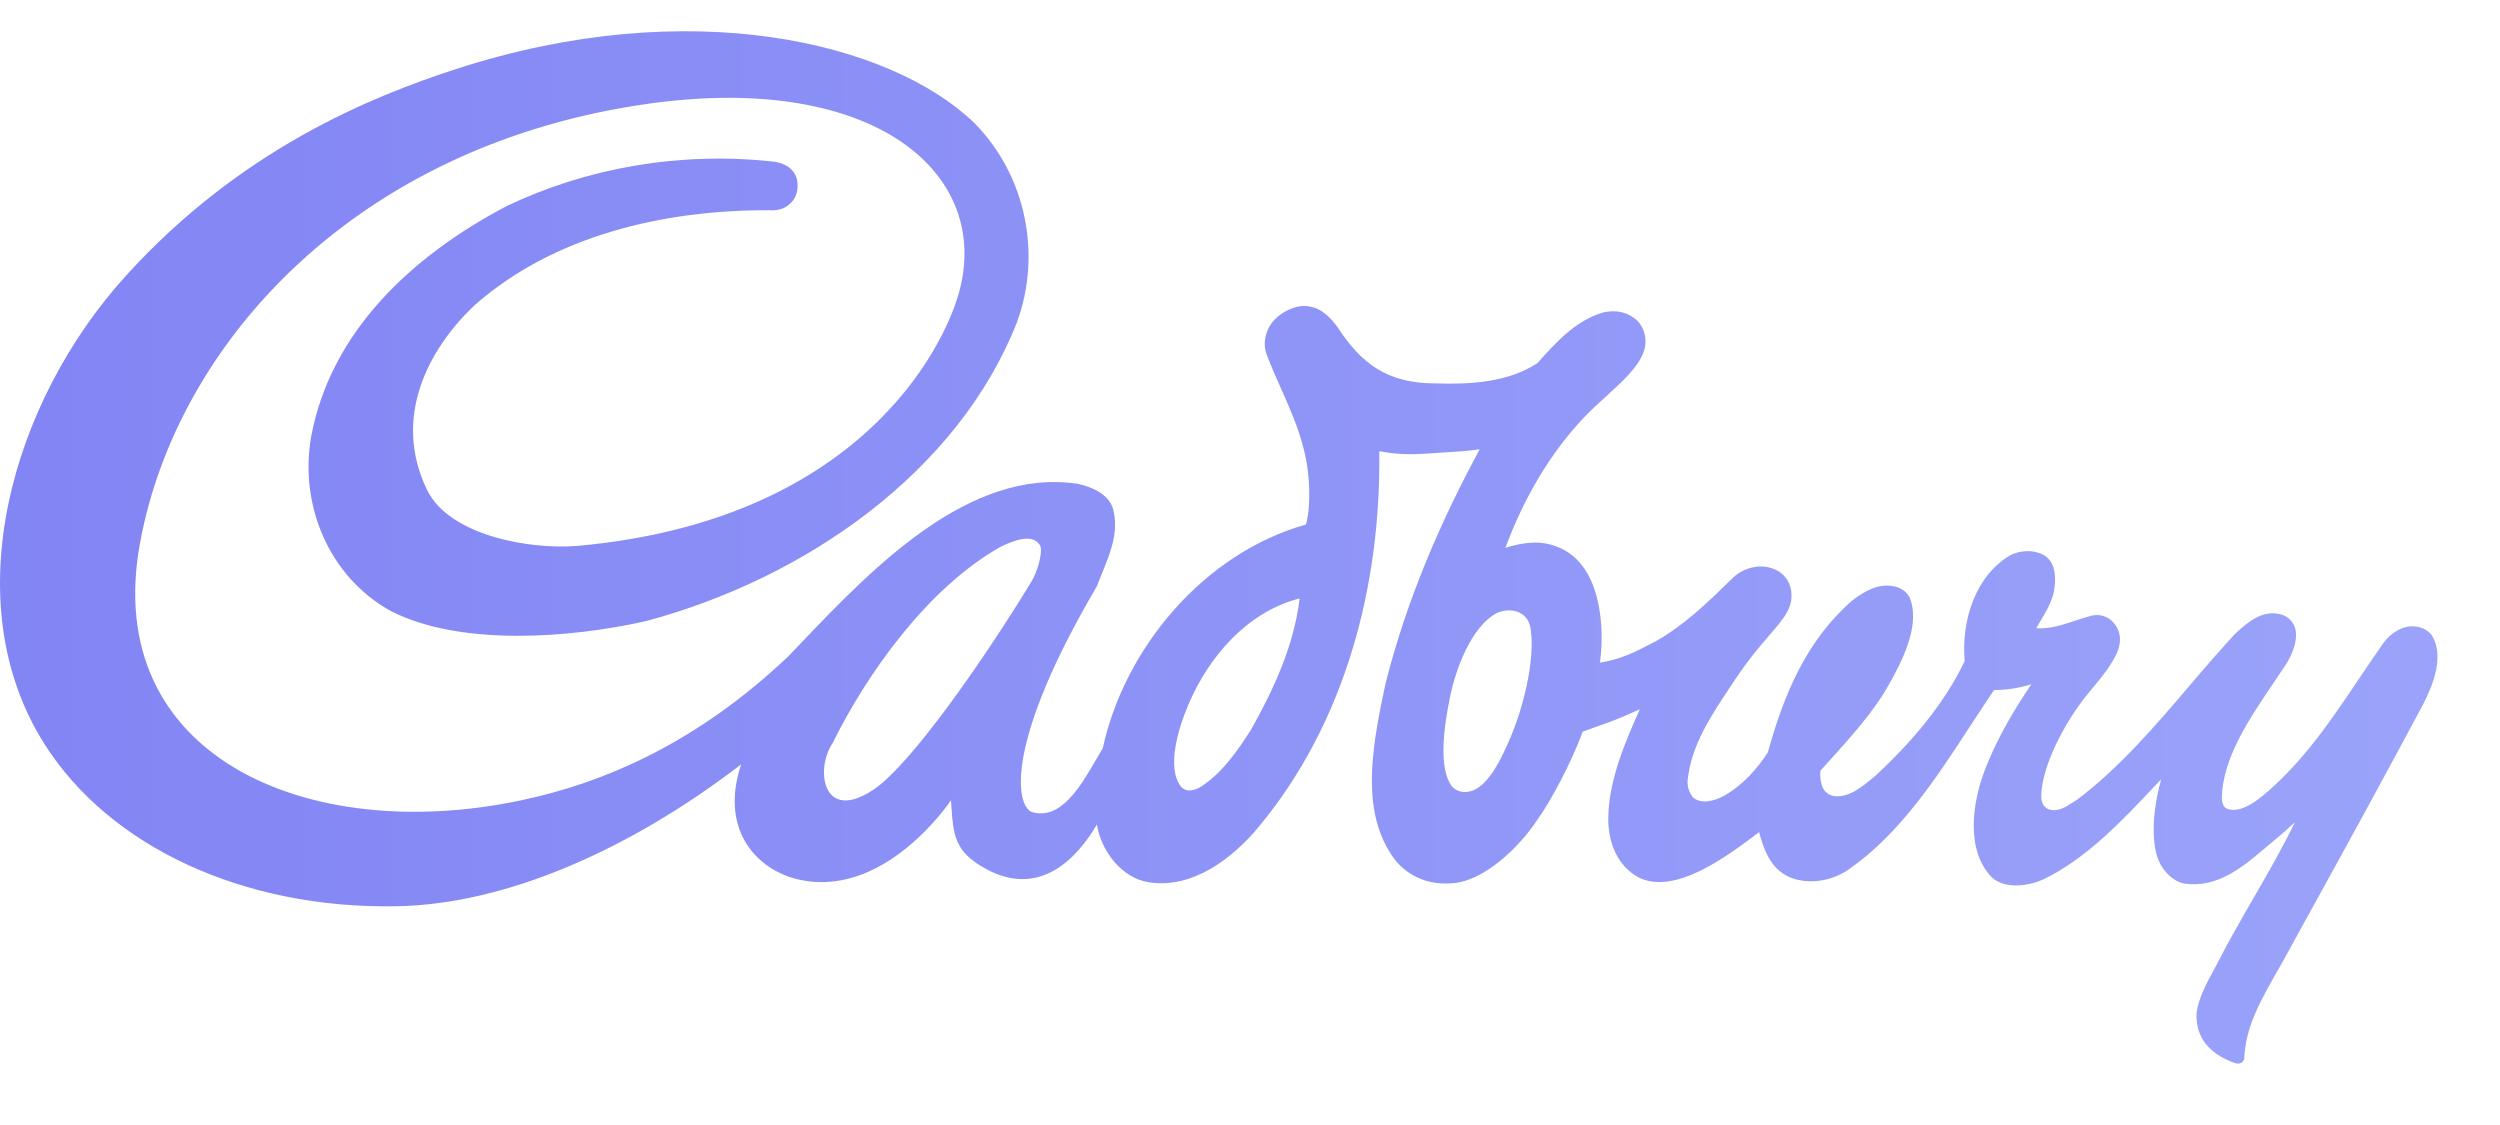
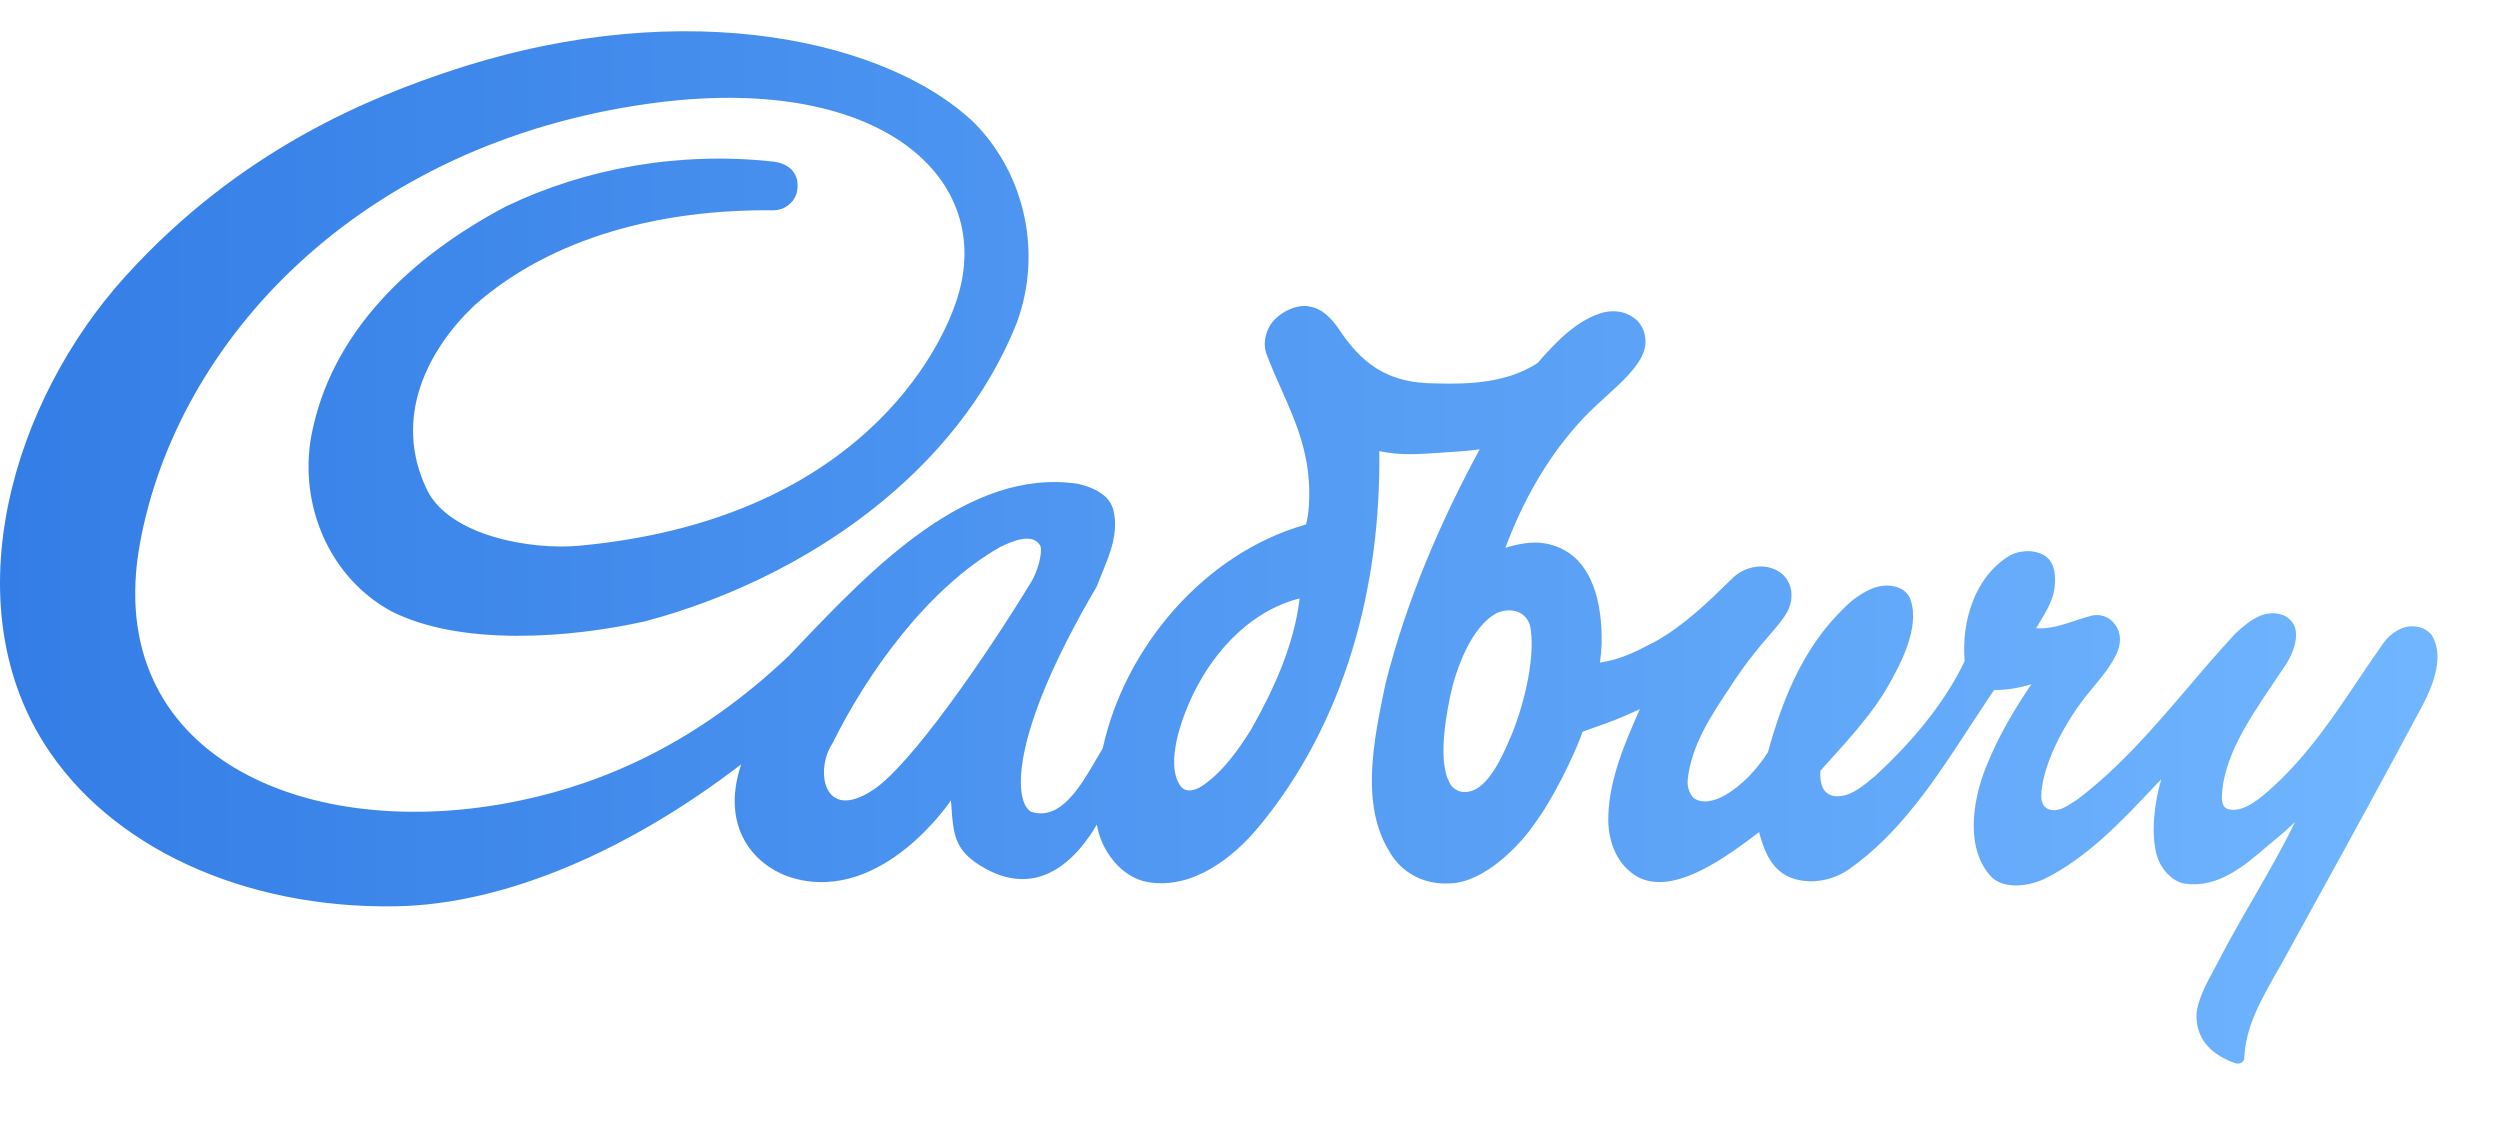
<svg xmlns="http://www.w3.org/2000/svg" width="80" height="36" fill="none">
  <path fill="url(#a)" fill-opacity=".8" fill-rule="evenodd" d="M32.546 10.302c.79-2.16.292-4.674-1.352-6.352-2.67-2.593-9.11-4.18-16.617-1.735-2.706.882-6.872 2.56-10.543 6.604-3.673 4.04-5.49 10.423-2.622 14.972 2.09 3.314 6.39 5.296 11.265 5.21 3.531-.06 7.506-1.828 11.041-4.543-.68 2.025.42 3.296 1.704 3.653 2.844.768 5.01-2.503 5.01-2.503 0 .02.002.037.003.056.07 1.084.102 1.582 1.11 2.138 1.73.947 2.928-.344 3.555-1.417.126.816.779 1.717 1.667 1.848 1.402.22 2.686-.785 3.484-1.74 2.815-3.372 3.943-7.78 3.886-12.055.69.136 1.204.1 1.81.058l.265-.017c.408-.024.73-.047 1.138-.1-1.267 2.339-2.34 4.826-3.015 7.502l-.002.01c-.374 1.782-.808 3.849.13 5.362.394.688 1.123 1.071 1.952 1.014 1.048-.033 2.204-1.153 2.785-2.042.394-.532 1.107-1.863 1.444-2.81.152-.057.304-.111.456-.165a11.94 11.94 0 0 0 1.104-.434 8.26 8.26 0 0 0 .271-.121c-.467 1.043-.98 2.245-1.008 3.408-.033.806.272 1.603.978 1.98 1.167.57 2.845-.698 3.823-1.438l.023-.017c.133.5.321 1.04.786 1.34.55.35 1.428.312 2.092-.153 1.638-1.146 2.78-2.897 3.887-4.596.206-.314.41-.628.616-.935l.139-.201a4.042 4.042 0 0 0 1.193-.188c-.558.822-1.07 1.694-1.442 2.626-.464 1.136-.67 2.686.179 3.557.447.404 1.217.259 1.661.057 1.383-.678 2.5-1.866 3.533-2.963l.146-.155.078-.076c-.213.72-.343 1.728-.14 2.431.113.416.478.832.888.905 1.072.146 1.876-.54 2.67-1.219.139-.118.277-.236.417-.35.087-.07.18-.158.264-.235.07-.064.131-.122.177-.159-.382.795-.855 1.614-1.326 2.431-.397.688-.793 1.374-1.134 2.043a9.343 9.343 0 0 1-.124.232c-.226.415-.568 1.04-.563 1.505.007.639.349 1.17 1.21 1.487.163.06.272 0 .316-.119.046-1.037.467-1.787 1.233-3.12l1.006-1.83a507.217 507.217 0 0 0 3.48-6.391c.328-.63.72-1.612.251-2.269-.176-.182-.4-.255-.672-.239-.389.043-.71.314-.919.642-.245.349-.484.704-.723 1.06-.806 1.2-1.62 2.412-2.714 3.413-.422.39-.986.868-1.456.733-.116-.036-.195-.122-.202-.377.037-1.263.861-2.485 1.607-3.59.111-.165.22-.327.325-.486.266-.353.514-.882.424-1.305a.655.655 0 0 0-.427-.462c-.597-.188-1.082.217-1.506.611a53.73 53.73 0 0 0-1.44 1.641c-1.115 1.307-2.255 2.642-3.619 3.67a5.258 5.258 0 0 0-.133.084c-.24.155-.493.318-.778.217-.142-.06-.23-.202-.233-.41.02-.88.595-2.058 1.225-2.933.16-.222.316-.41.465-.59.279-.336.534-.643.741-1.081.152-.367.123-.738-.18-1.022a.71.71 0 0 0-.648-.155 7.147 7.147 0 0 0-.53.162c-.398.133-.798.266-1.234.238.042-.073.085-.145.128-.216.19-.316.375-.624.448-.996.06-.39.05-.846-.265-1.087-.309-.209-.756-.228-1.14-.036-1.134.667-1.569 2.12-1.459 3.385-.667 1.404-1.734 2.63-2.862 3.678l-.114.092c-.368.3-.75.61-1.221.549-.342-.086-.441-.368-.421-.807l.315-.35c.665-.738 1.377-1.528 1.842-2.345.421-.737 1.028-1.884.733-2.763-.053-.21-.269-.399-.533-.445-.491-.109-.945.158-1.32.439-1.481 1.28-2.208 3.029-2.715 4.87-.348.541-.82 1.067-1.409 1.394-.282.162-.716.277-.979.059a.75.75 0 0 1-.178-.575c.113-1.093.738-2.034 1.336-2.933l.156-.235c.439-.663.827-1.114 1.132-1.468.491-.57.765-.888.682-1.44a.87.87 0 0 0-.604-.686c-.384-.141-.895-.03-1.233.28l-.072.07c-.74.723-1.51 1.474-2.432 1.989l-.174.09c-.486.251-.935.483-1.6.587.056-.383.067-.78.044-1.15-.073-1.179-.485-2.417-1.78-2.662-.451-.086-.94.03-1.29.139.57-1.534 1.386-2.974 2.5-4.155.218-.232.466-.457.71-.68.515-.468 1.014-.923 1.196-1.389a.97.97 0 0 0-.193-1.054c-.29-.258-.63-.346-1.054-.262-.875.236-1.545.959-2.131 1.627-.932.611-2.112.69-3.274.65-1.556 0-2.379-.657-3.123-1.797-.208-.275-.477-.589-.868-.655-.4-.108-.894.152-1.123.388-.289.277-.414.73-.293 1.1.145.393.313.771.481 1.148.429.963.856 1.924.893 3.156.01.4 0 .79-.1 1.175-3.272.922-5.81 3.96-6.505 7.163-.07.113-.141.236-.216.366-.496.855-1.139 1.962-2.068 1.668-.52-.256-.819-2.265 2.095-7.217.055-.148.115-.296.176-.444.26-.64.526-1.293.35-2.008-.129-.498-.678-.726-1.129-.828-3.504-.532-6.615 2.734-8.947 5.182l-.316.331c-2.867 2.718-5.805 4.04-8.593 4.622-6.84 1.434-13.407-1.447-12.16-8.24 1.186-6.464 6.987-12.774 16.313-14.065 7.209-.998 10.96 2.248 9.89 6.064-.52 1.857-3.265 7.268-12.157 8.087-1.53.14-4.131-.31-4.857-1.78-1.134-2.332.05-4.529 1.518-5.917 2.507-2.213 6.024-3.059 9.445-3.038.276.015.525-.047.74-.308.13-.179.173-.367.139-.644-.086-.387-.394-.549-.73-.602-3.036-.34-6.036.206-8.576 1.424-3.047 1.602-5.626 4.03-6.247 7.37-.387 2.184.565 4.493 2.554 5.587 2.224 1.133 5.731.866 8.155.32 5.123-1.37 10-4.784 11.88-9.574ZM26.64 23.788c1.098-2.23 3.046-4.975 5.377-6.29l.008-.003c.307-.146 1.032-.492 1.272-.014.066.275-.122.853-.289 1.127-1.525 2.504-3.869 5.87-5.059 6.663-1.615 1.074-1.876-.64-1.31-1.483Zm11.407-1.283c.63-1.463 1.817-2.876 3.454-3.333l.087-.02c-.182 1.51-.826 2.901-1.558 4.203-.399.623-.873 1.32-1.526 1.77-.191.14-.526.277-.719.04-.467-.627-.069-1.894.262-2.66Zm9.866-2.896c-.851.438-1.336 1.856-1.502 2.642-.205.987-.395 2.333.056 2.924.104.1.24.172.405.168.676.014 1.147-1.027 1.412-1.625.444-.994.843-2.567.7-3.571-.054-.518-.55-.747-1.071-.538Z" clip-rule="evenodd" />
  <defs>
    <linearGradient id="a" x1="0" x2="78" y1="17.518" y2="17.518" gradientUnits="userSpaceOnUse">
-       <stop stop-color="#6366F1" />
-       <stop offset="1" stop-color="#818CF8" />
+       <stop stop-color="#005de0" />
+       <stop offset="1" stop-color="#4da3ff" />
    </linearGradient>
  </defs>
</svg>
